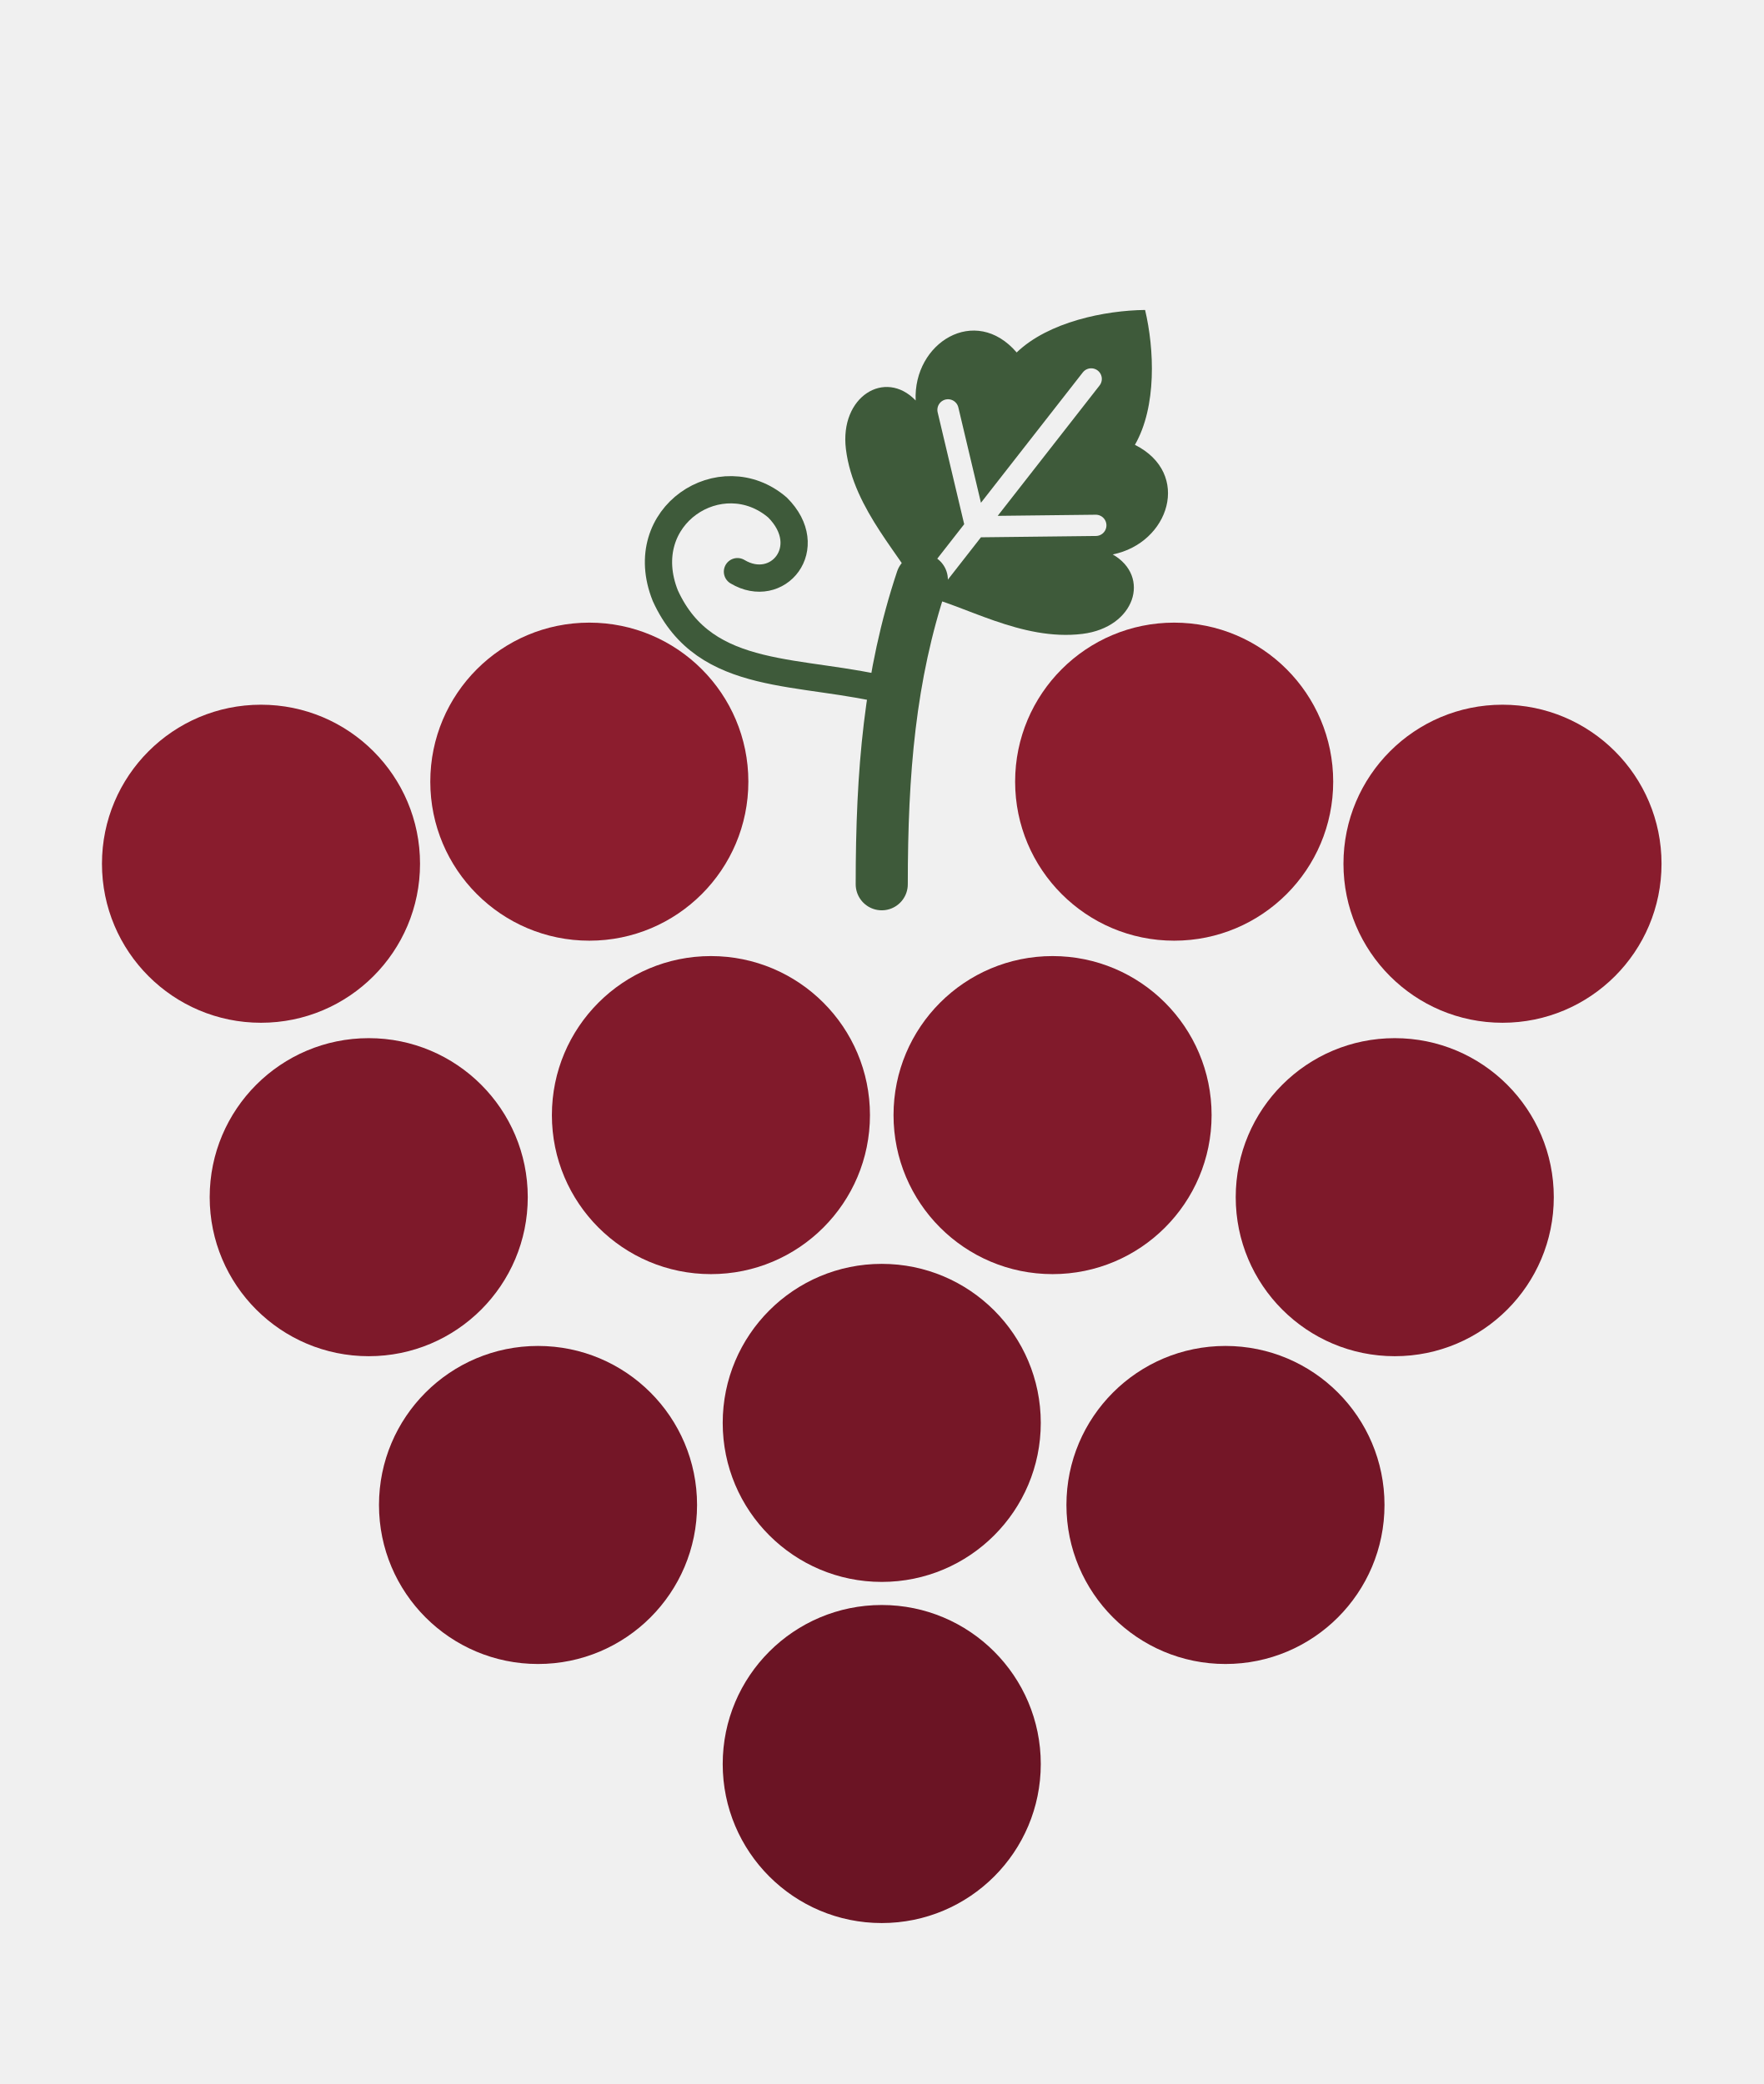
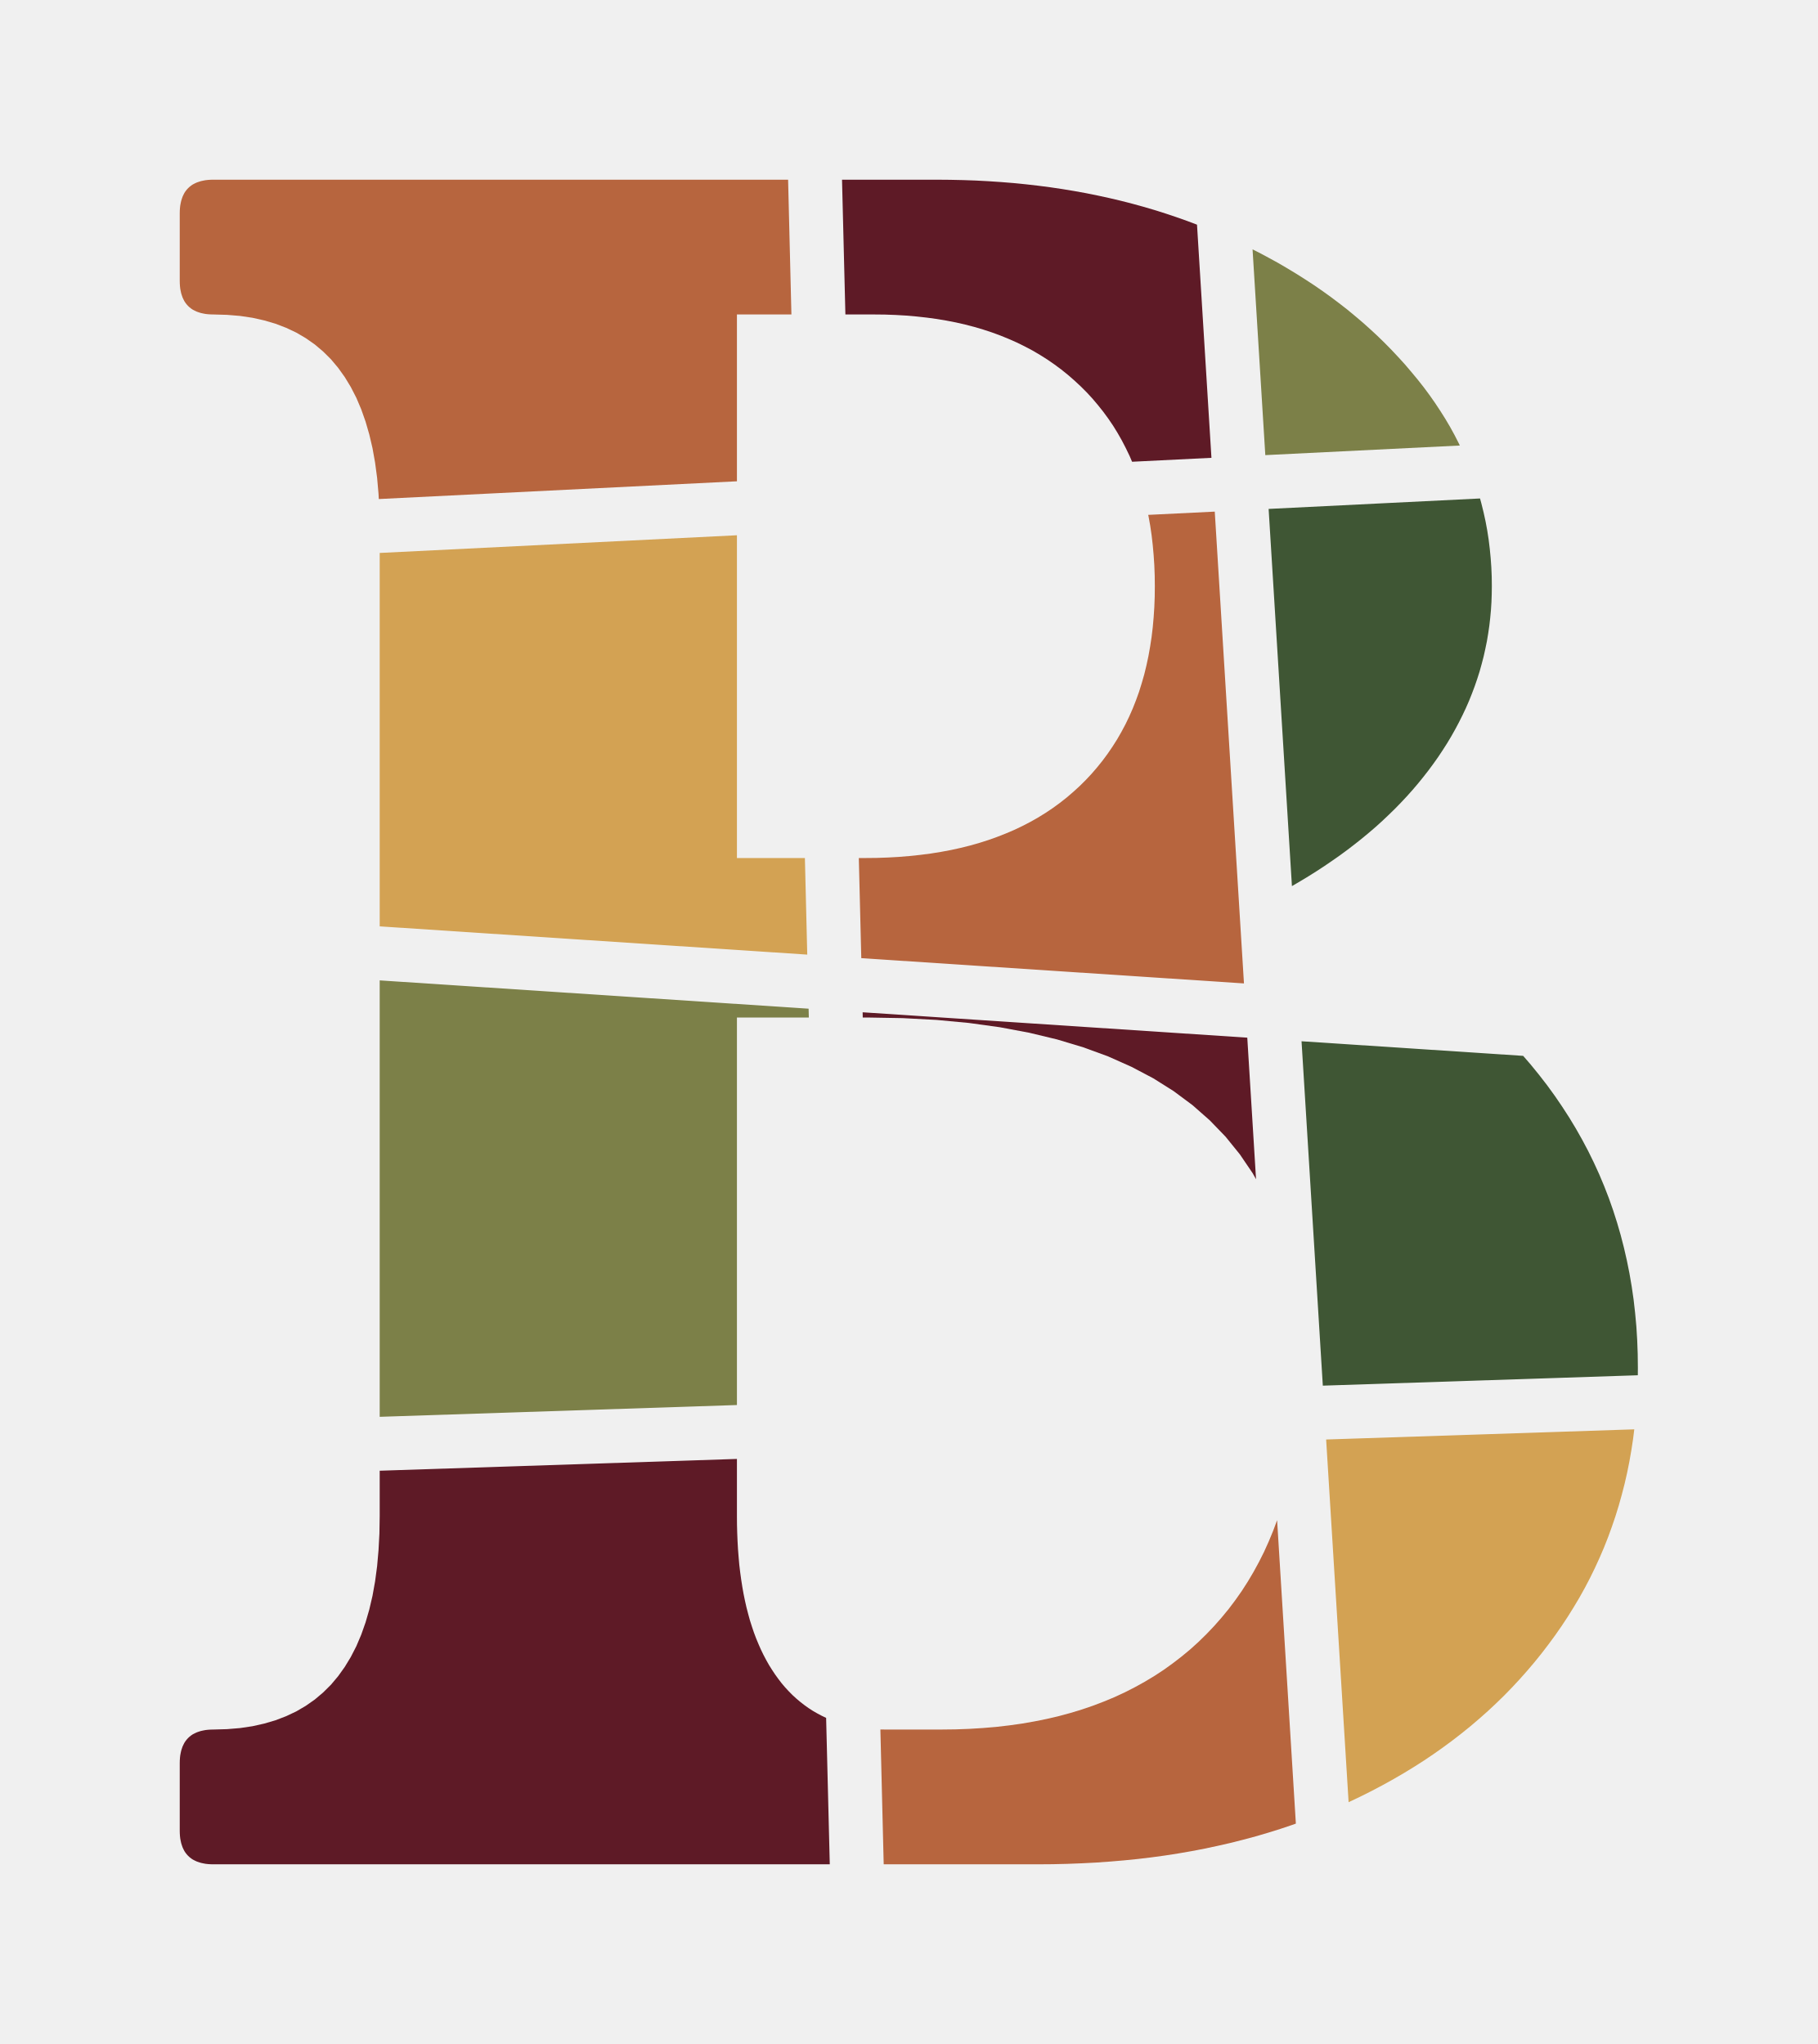
- <svg xmlns="http://www.w3.org/2000/svg" viewBox="0 0 220.0 260.0" width="220.0" height="260.0">
-   <g>
-     <mask id="bzleaf" maskUnits="userSpaceOnUse" x="-50" y="-50" width="320" height="360">
-       <rect x="-50" y="-50" width="320" height="360" fill="#fff" />
-       <path d="M0,-2 L0,-44 M0,-14 L-15,-26 M0,-14 L15,-26" transform="translate(115 74.32) rotate(38) scale(0.78)" fill="none" stroke="#000" stroke-width="3.4" stroke-linecap="round" />
-     </mask>
-     <path d="M110,110.32 C110,96.32 111,84.32 115,72.32" fill="none" stroke="#3E5A3A" stroke-width="6.5" stroke-linecap="round" />
-     <path d="M111.5,86.32 C100,83.32 88,85.32 83,74.32 C79,64.32 90,57.32 97,63.32 C102,68.32 97,74.32 92,71.32" fill="none" stroke="#3E5A3A" stroke-width="3.4" stroke-linecap="round" />
-     <g mask="url(#bzleaf)">
-       <path d="M0,0 C-6,-3 -17,-4 -24,-11 C-30,-17 -27,-25 -20,-24 C-26,-31 -22,-42 -12,-40 C-11,-47 -5,-54 0,-58 C5,-54 11,-47 12,-40 C22,-42 26,-31 20,-24 C27,-25 30,-17 24,-11 C17,-4 6,-3 0,0 Z" transform="translate(115 74.32) rotate(38) scale(0.78)" fill="#3E5A3A" />
-     </g>
-     <circle cx="73.52" cy="97.52" r="19.84" fill="#8C1D2E" />
-     <circle cx="146.48" cy="97.52" r="19.84" fill="#8C1D2E" />
-     <circle cx="32.56" cy="107.76" r="19.84" fill="#891C2D" />
-     <circle cx="187.44" cy="107.76" r="19.84" fill="#891C2D" />
-     <circle cx="88.69" cy="139.12" r="19.84" fill="#811A2B" />
-     <circle cx="131.31" cy="139.12" r="19.84" fill="#811A2B" />
-     <circle cx="46.00" cy="149.36" r="19.84" fill="#7E192A" />
-     <circle cx="174.00" cy="149.36" r="19.84" fill="#7E192A" />
-     <circle cx="110.00" cy="177.52" r="19.84" fill="#761727" />
-     <circle cx="67.12" cy="187.76" r="19.84" fill="#741627" />
-     <circle cx="152.88" cy="187.76" r="19.84" fill="#741627" />
-     <circle cx="110.00" cy="220.08" r="19.84" fill="#6B1424" />
+ <svg xmlns="http://www.w3.org/2000/svg" viewBox="0 0 323.6 364.0" width="323.6" height="364.0">
+   <g transform="translate(20.0 -68.0)">
+     <path d="M16.59,100.09 L16.17,100.17 L15.76,100.26 L15.38,100.38 L15.01,100.51 L14.67,100.67 L14.34,100.84 L14.04,101.04 L13.76,101.26 L13.50,101.50 L13.26,101.76 L13.04,102.04 L12.84,102.34 L12.67,102.67 L12.51,103.01 L12.38,103.38 L12.26,103.76 L12.17,104.17 L12.09,104.59 L12.04,105.04 L12.01,105.51 L12.00,106.00 L12.00,118.00 L12.01,118.49 L12.04,118.96 L12.09,119.41 L12.17,119.83 L12.26,120.24 L12.38,120.62 L12.51,120.99 L12.67,121.33 L12.84,121.66 L13.04,121.96 L13.26,122.24 L13.50,122.50 L13.76,122.74 L14.04,122.96 L14.34,123.16 L14.67,123.33 L15.01,123.49 L15.38,123.62 L15.76,123.74 L16.17,123.83 L16.59,123.91 L17.04,123.96 L17.51,123.99 L18.00,124.00 L20.42,124.07 L22.73,124.26 L24.94,124.59 L27.04,125.06 L29.05,125.65 L30.95,126.38 L32.75,127.23 L34.44,128.22 L36.04,129.34 L37.53,130.60 L38.92,131.98 L40.20,133.50 L41.38,135.15 L42.46,136.93 L43.44,138.84 L44.31,140.89 L45.08,143.07 L45.75,145.38 L46.32,147.82 L46.78,150.39 L47.14,153.09 L47.39,155.93 L47.44,156.87 L111.20,153.71 L111.20,124.00 L120.90,124.00 L120.31,100.00 L18.00,100.00 L17.51,100.01 L17.04,100.04Z" fill="#B7653E" />
+     <path d="M47.60,232.97 L123.72,238.00 L123.30,220.80 L111.20,220.80 L111.20,163.32 L47.60,166.47Z" fill="#D3A253" />
+     <path d="M47.60,320.31 L111.20,318.21 L111.20,249.20 L124.00,249.20 L123.96,247.63 L47.60,242.59Z" fill="#7C8048" />
+     <path d="M47.60,338.00 L47.55,341.10 L47.39,344.07 L47.14,346.91 L46.78,349.61 L46.32,352.18 L45.75,354.62 L45.08,356.93 L44.31,359.11 L43.44,361.16 L42.46,363.07 L41.38,364.85 L40.20,366.50 L38.92,368.02 L37.53,369.40 L36.04,370.66 L34.44,371.78 L32.75,372.77 L30.95,373.62 L29.05,374.35 L27.04,374.94 L24.94,375.41 L22.73,375.74 L20.42,375.93 L18.00,376.00 L17.51,376.01 L17.04,376.04 L16.59,376.09 L16.17,376.17 L15.76,376.26 L15.38,376.38 L15.01,376.51 L14.67,376.67 L14.34,376.84 L14.04,377.04 L13.76,377.26 L13.50,377.50 L13.26,377.76 L13.04,378.04 L12.84,378.34 L12.67,378.67 L12.51,379.01 L12.38,379.38 L12.26,379.76 L12.17,380.17 L12.09,380.59 L12.04,381.04 L12.01,381.51 L12.00,382.00 L12.00,394.00 L12.01,394.49 L12.04,394.96 L12.09,395.41 L12.17,395.83 L12.26,396.24 L12.38,396.62 L12.51,396.99 L12.67,397.33 L12.84,397.66 L13.04,397.96 L13.26,398.24 L13.50,398.50 L13.76,398.74 L14.04,398.96 L14.34,399.16 L14.67,399.33 L15.01,399.49 L15.38,399.62 L15.76,399.74 L16.17,399.83 L16.59,399.91 L17.04,399.96 L17.51,399.99 L18.00,400.00 L127.73,400.00 L127.08,373.92 L126.30,373.55 L125.49,373.12 L124.71,372.67 L123.94,372.17 L123.20,371.64 L122.48,371.08 L121.78,370.49 L121.09,369.86 L120.43,369.19 L119.79,368.50 L119.17,367.77 L118.58,367.00 L118.00,366.20 L117.45,365.37 L116.91,364.51 L116.41,363.62 L115.92,362.69 L115.46,361.74 L115.03,360.76 L114.61,359.75 L114.22,358.71 L113.86,357.64 L113.51,356.54 L113.20,355.41 L112.90,354.25 L112.63,353.06 L112.38,351.84 L112.16,350.59 L111.96,349.31 L111.78,348.00 L111.62,346.66 L111.50,345.29 L111.39,343.89 L111.31,342.47 L111.25,341.01 L111.21,339.52 L111.20,338.00 L111.20,327.81 L47.60,329.91Z" fill="#5E1A26" />
+     <path d="M164.80,400.00 L167.42,399.98 L170.01,399.92 L172.58,399.82 L175.12,399.69 L177.64,399.51 L180.12,399.30 L182.59,399.05 L185.02,398.76 L187.43,398.43 L189.81,398.06 L192.17,397.65 L194.50,397.20 L196.80,396.71 L199.08,396.19 L201.33,395.62 L203.56,395.02 L205.75,394.38 L207.93,393.70 L210.07,392.98 L210.71,392.75 L207.37,338.72 L206.67,340.60 L205.88,342.51 L205.04,344.37 L204.13,346.18 L203.17,347.94 L202.15,349.66 L201.07,351.34 L199.93,352.96 L198.74,354.54 L197.48,356.07 L196.17,357.56 L194.80,359.00 L193.38,360.39 L191.91,361.72 L190.39,362.98 L188.82,364.19 L187.21,365.35 L185.55,366.44 L183.84,367.47 L182.09,368.44 L180.29,369.36 L178.44,370.22 L176.54,371.01 L174.60,371.75 L172.61,372.43 L170.57,373.05 L168.49,373.61 L166.36,374.11 L164.18,374.55 L161.95,374.94 L159.68,375.26 L157.36,375.53 L154.99,375.73 L152.57,375.88 L150.11,375.97 L147.60,376.00 L137.60,376.00 L136.74,375.99 L137.33,400.00Z" fill="#B7653E" />
+     <path d="M220.40,388.80 L222.38,387.85 L224.33,386.87 L226.24,385.86 L228.11,384.82 L229.95,383.75 L231.75,382.65 L233.52,381.52 L235.24,380.36 L236.94,379.16 L238.59,377.94 L240.22,376.68 L241.80,375.40 L243.35,374.08 L244.86,372.74 L246.34,371.36 L247.78,369.96 L249.18,368.52 L250.55,367.05 L251.88,365.55 L253.18,364.02 L254.44,362.46 L255.66,360.87 L256.85,359.25 L258.00,357.60 L259.11,355.92 L260.17,354.22 L261.19,352.51 L262.16,350.77 L263.08,349.01 L263.95,347.23 L264.78,345.42 L265.56,343.60 L266.29,341.76 L266.97,339.89 L267.61,338.01 L268.20,336.10 L268.74,334.17 L269.24,332.23 L269.69,330.26 L270.09,328.27 L270.44,326.26 L270.75,324.23 L270.96,322.54 L216.10,324.35 L220.10,388.94Z" fill="#D3A253" />
+     <path d="M271.60,311.60 L271.57,309.11 L271.48,306.65 L271.33,304.22 L271.11,301.82 L270.84,299.44 L270.50,297.09 L270.10,294.76 L269.64,292.47 L269.12,290.20 L268.54,287.95 L267.90,285.74 L267.20,283.55 L266.44,281.39 L265.61,279.25 L264.73,277.15 L263.78,275.07 L262.77,273.01 L261.70,270.99 L260.57,268.99 L259.38,267.02 L258.12,265.07 L256.81,263.15 L255.44,261.26 L254.00,259.40 L252.51,257.57 L251.18,256.03 L211.72,253.43 L215.51,314.76 L271.59,312.91Z" fill="#3F5634" />
+     <path d="M211.48,224.94 L212.97,224.04 L214.43,223.12 L215.85,222.19 L217.24,221.24 L218.61,220.28 L219.94,219.30 L221.23,218.31 L222.50,217.30 L223.73,216.28 L224.94,215.24 L226.11,214.18 L227.24,213.11 L228.35,212.03 L229.43,210.92 L230.47,209.81 L231.48,208.68 L232.46,207.53 L233.40,206.37 L234.32,205.19 L235.20,204.00 L236.05,202.80 L236.86,201.58 L237.64,200.36 L238.38,199.12 L239.08,197.88 L239.75,196.62 L240.38,195.36 L240.98,194.09 L241.54,192.81 L242.06,191.51 L242.55,190.21 L243.00,188.90 L243.42,187.58 L243.79,186.25 L244.14,184.91 L244.44,183.56 L244.72,182.20 L244.95,180.82 L245.15,179.45 L245.31,178.06 L245.44,176.66 L245.53,175.25 L245.58,173.83 L245.60,172.40 L245.58,170.71 L245.51,169.03 L245.39,167.36 L245.23,165.71 L245.03,164.07 L244.78,162.45 L244.48,160.84 L244.13,159.24 L243.74,157.66 L243.50,156.77 L205.86,158.63 L210.01,225.80Z" fill="#3F5634" />
+     <path d="M239.73,146.98 L238.98,145.51 L238.18,144.05 L237.33,142.61 L236.43,141.18 L235.49,139.76 L234.51,138.36 L233.48,136.97 L232.40,135.60 L231.28,134.25 L230.14,132.91 L228.96,131.61 L227.75,130.32 L226.51,129.06 L225.24,127.82 L223.93,126.61 L222.60,125.42 L221.23,124.26 L219.84,123.11 L218.41,122.00 L216.95,120.90 L215.46,119.83 L213.94,118.78 L212.38,117.76 L210.80,116.76 L209.18,115.78 L207.54,114.82 L205.86,113.90 L204.15,112.99 L203.00,112.41 L205.27,149.05 L239.90,147.34Z" fill="#7C8048" />
+     <path d="M191.36,107.35 L189.44,106.67 L187.50,106.02 L185.54,105.40 L183.56,104.82 L181.56,104.27 L179.53,103.75 L177.49,103.27 L175.43,102.82 L173.35,102.40 L171.25,102.02 L169.13,101.67 L166.98,101.35 L164.82,101.07 L162.64,100.82 L160.44,100.60 L158.21,100.42 L155.97,100.27 L153.71,100.15 L151.43,100.07 L149.12,100.02 L146.80,100.00 L129.91,100.00 L130.51,124.00 L135.60,124.00 L137.55,124.02 L139.46,124.09 L141.34,124.20 L143.18,124.36 L144.98,124.56 L146.75,124.80 L148.48,125.09 L150.18,125.42 L151.84,125.80 L153.46,126.22 L155.05,126.69 L156.60,127.20 L158.12,127.76 L159.59,128.36 L161.04,129.00 L162.44,129.69 L163.82,130.42 L165.15,131.20 L166.45,132.02 L167.71,132.89 L168.94,133.80 L170.13,134.76 L171.28,135.76 L172.40,136.80 L173.48,137.88 L174.51,139.00 L175.49,140.16 L176.43,141.34 L177.33,142.57 L178.18,143.82 L178.98,145.12 L179.73,146.44 L180.44,147.81 L181.11,149.20 L181.55,150.23 L195.68,149.53 L193.11,108.01Z" fill="#5E1A26" />
+     <path d="M184.48,159.95 L184.78,161.62 L185.03,163.33 L185.23,165.08 L185.39,166.86 L185.51,168.67 L185.58,170.52 L185.60,172.40 L185.58,174.28 L185.51,176.13 L185.39,177.94 L185.23,179.72 L185.02,181.47 L184.76,183.17 L184.46,184.85 L184.11,186.49 L183.72,188.09 L183.27,189.66 L182.79,191.20 L182.25,192.70 L181.67,194.17 L181.04,195.60 L180.37,196.99 L179.64,198.36 L178.88,199.68 L178.06,200.97 L177.20,202.23 L176.29,203.46 L175.34,204.64 L174.34,205.80 L173.29,206.92 L172.20,208.00 L171.06,209.04 L169.89,210.04 L168.67,211.00 L167.42,211.91 L166.12,212.78 L164.79,213.60 L163.41,214.38 L162.00,215.11 L160.55,215.80 L159.05,216.44 L157.52,217.04 L155.95,217.60 L154.34,218.11 L152.69,218.58 L151.00,219.00 L149.27,219.38 L147.50,219.71 L145.69,220.00 L143.84,220.24 L141.95,220.44 L140.02,220.60 L138.05,220.71 L136.05,220.78 L134.00,220.80 L132.90,220.80 L133.34,238.63 L201.47,243.13 L196.27,159.11 L184.42,159.69Z" fill="#B7653E" />
+     <path d="M134.40,249.20 L140.70,249.31 L146.73,249.63 L152.49,250.17 L157.99,250.93 L163.22,251.91 L168.18,253.10 L172.87,254.51 L177.29,256.13 L181.44,257.98 L185.33,260.03 L188.95,262.31 L192.30,264.80 L195.38,267.51 L198.20,270.43 L200.74,273.57 L203.02,276.93 L203.62,278.00 L202.06,252.79 L133.58,248.27 L133.60,249.20Z" fill="#5E1A26" />
  </g>
</svg>
